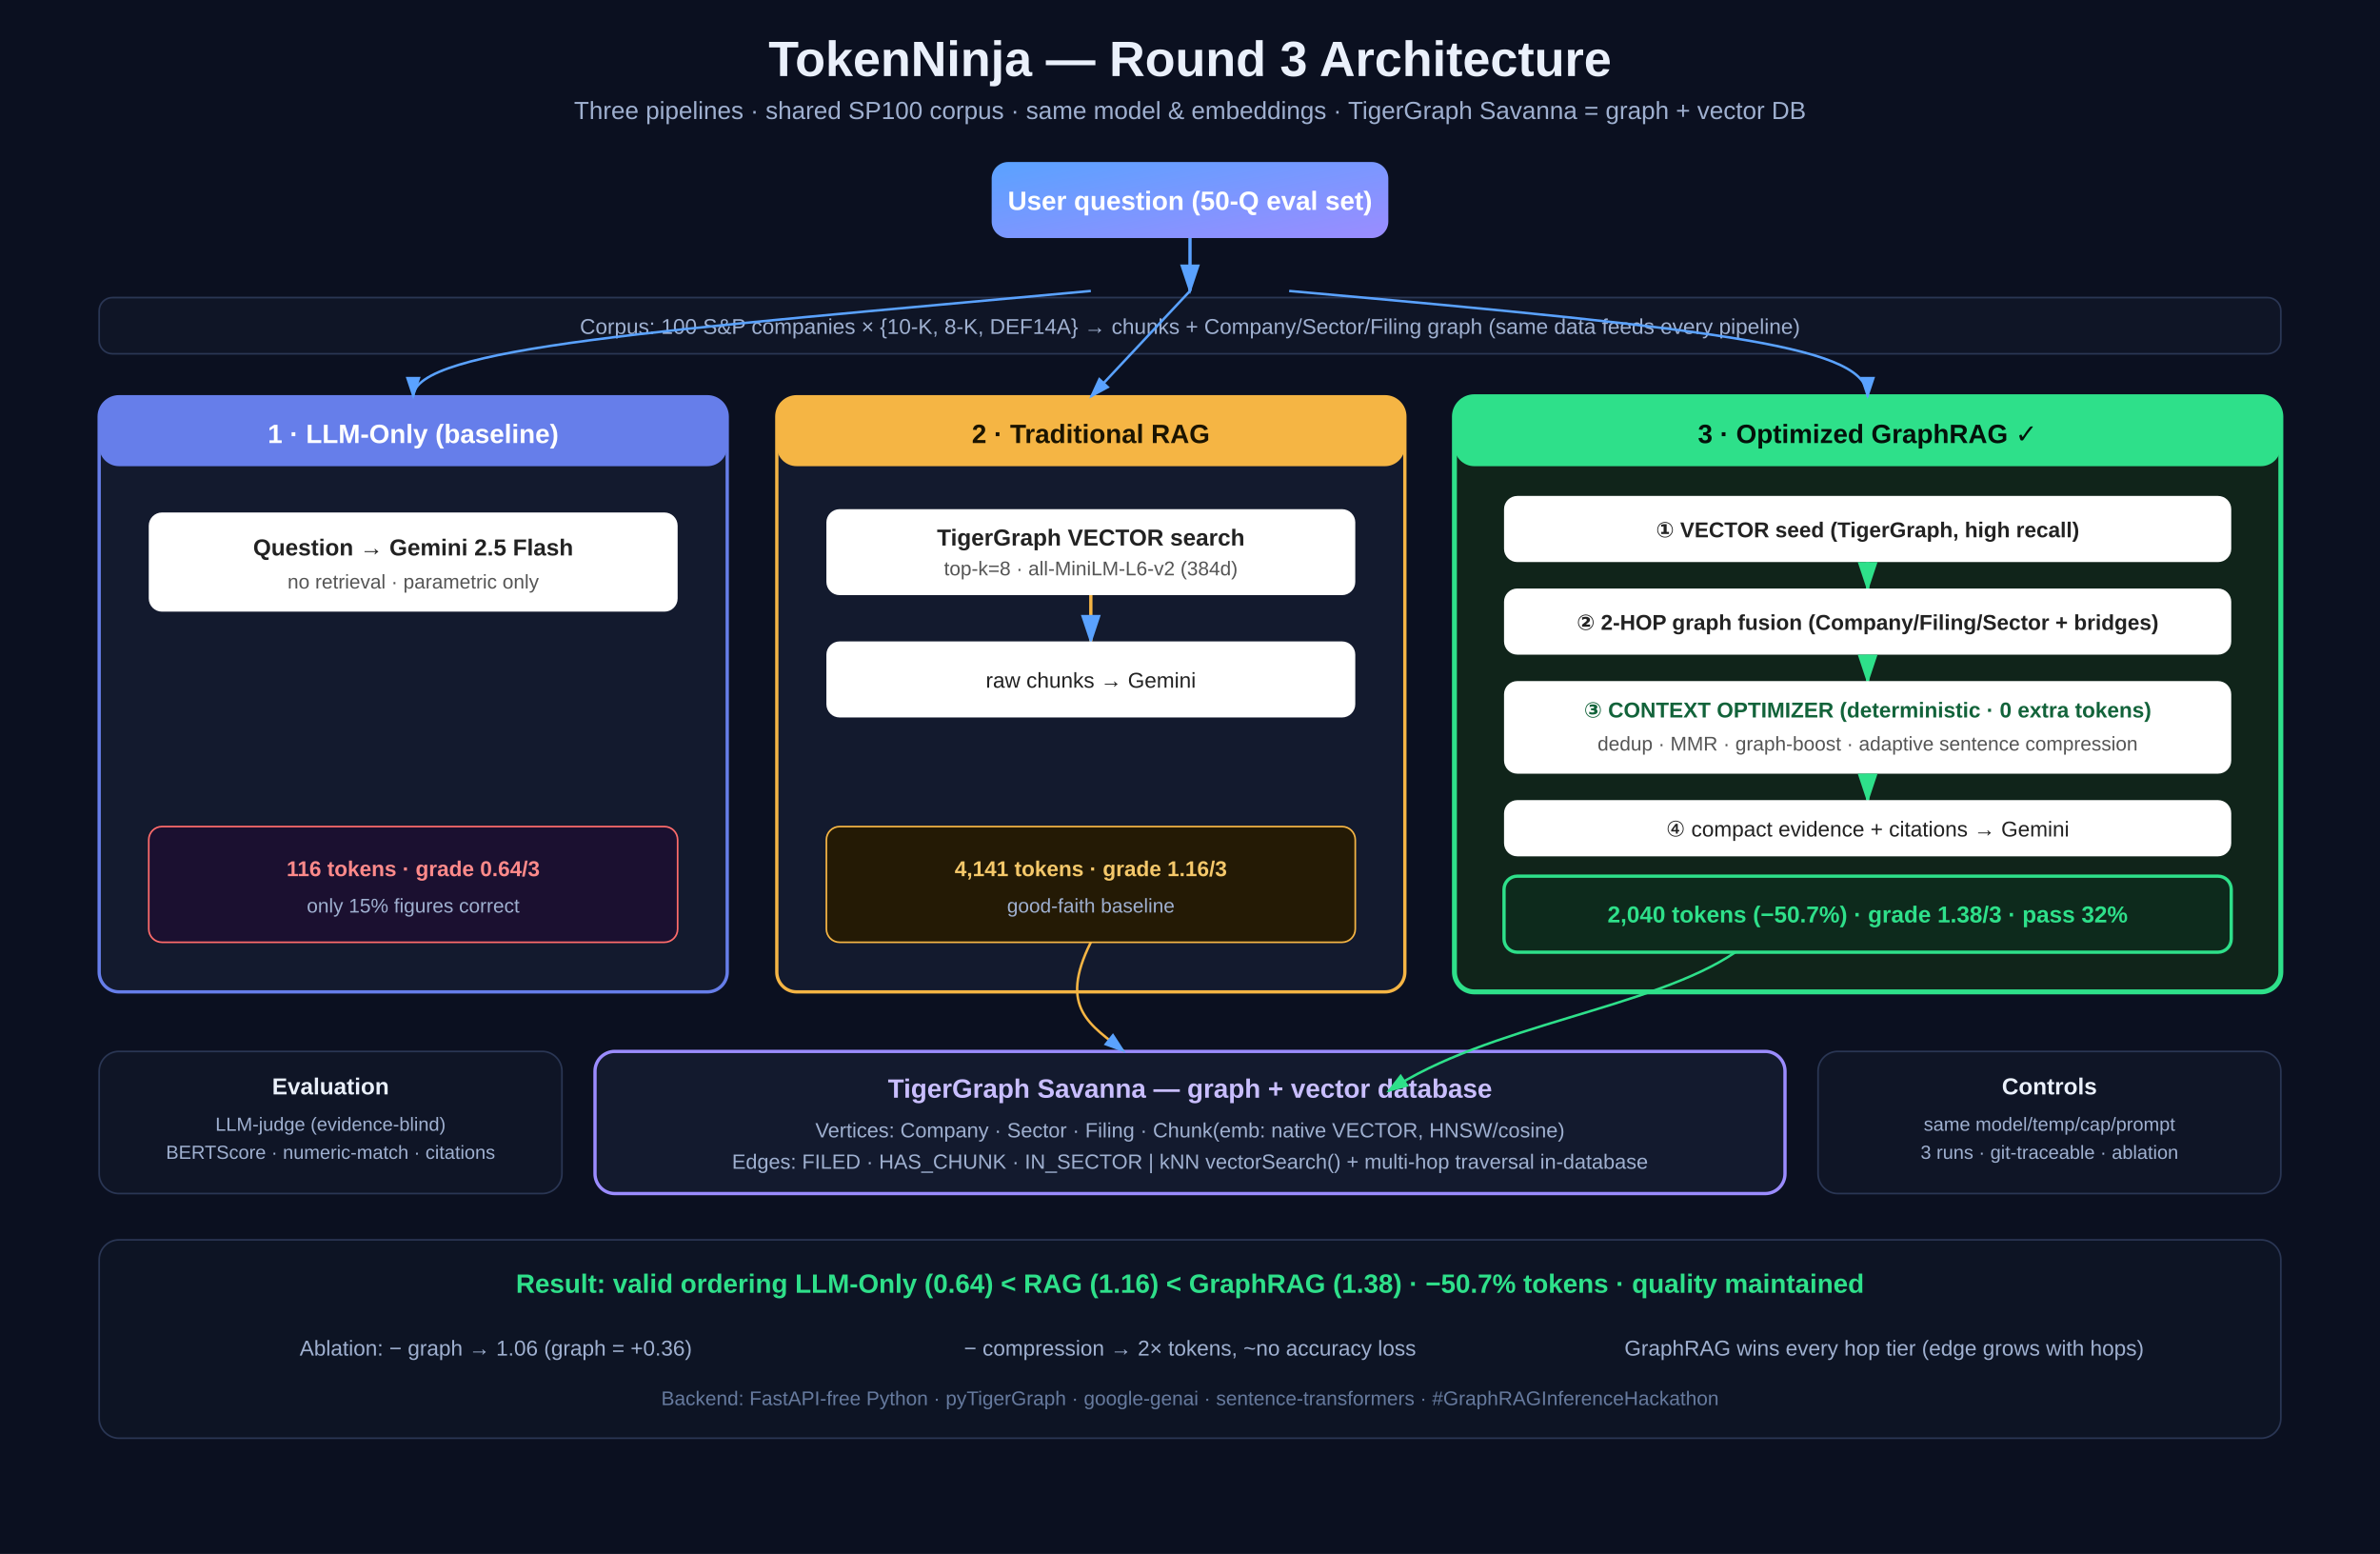
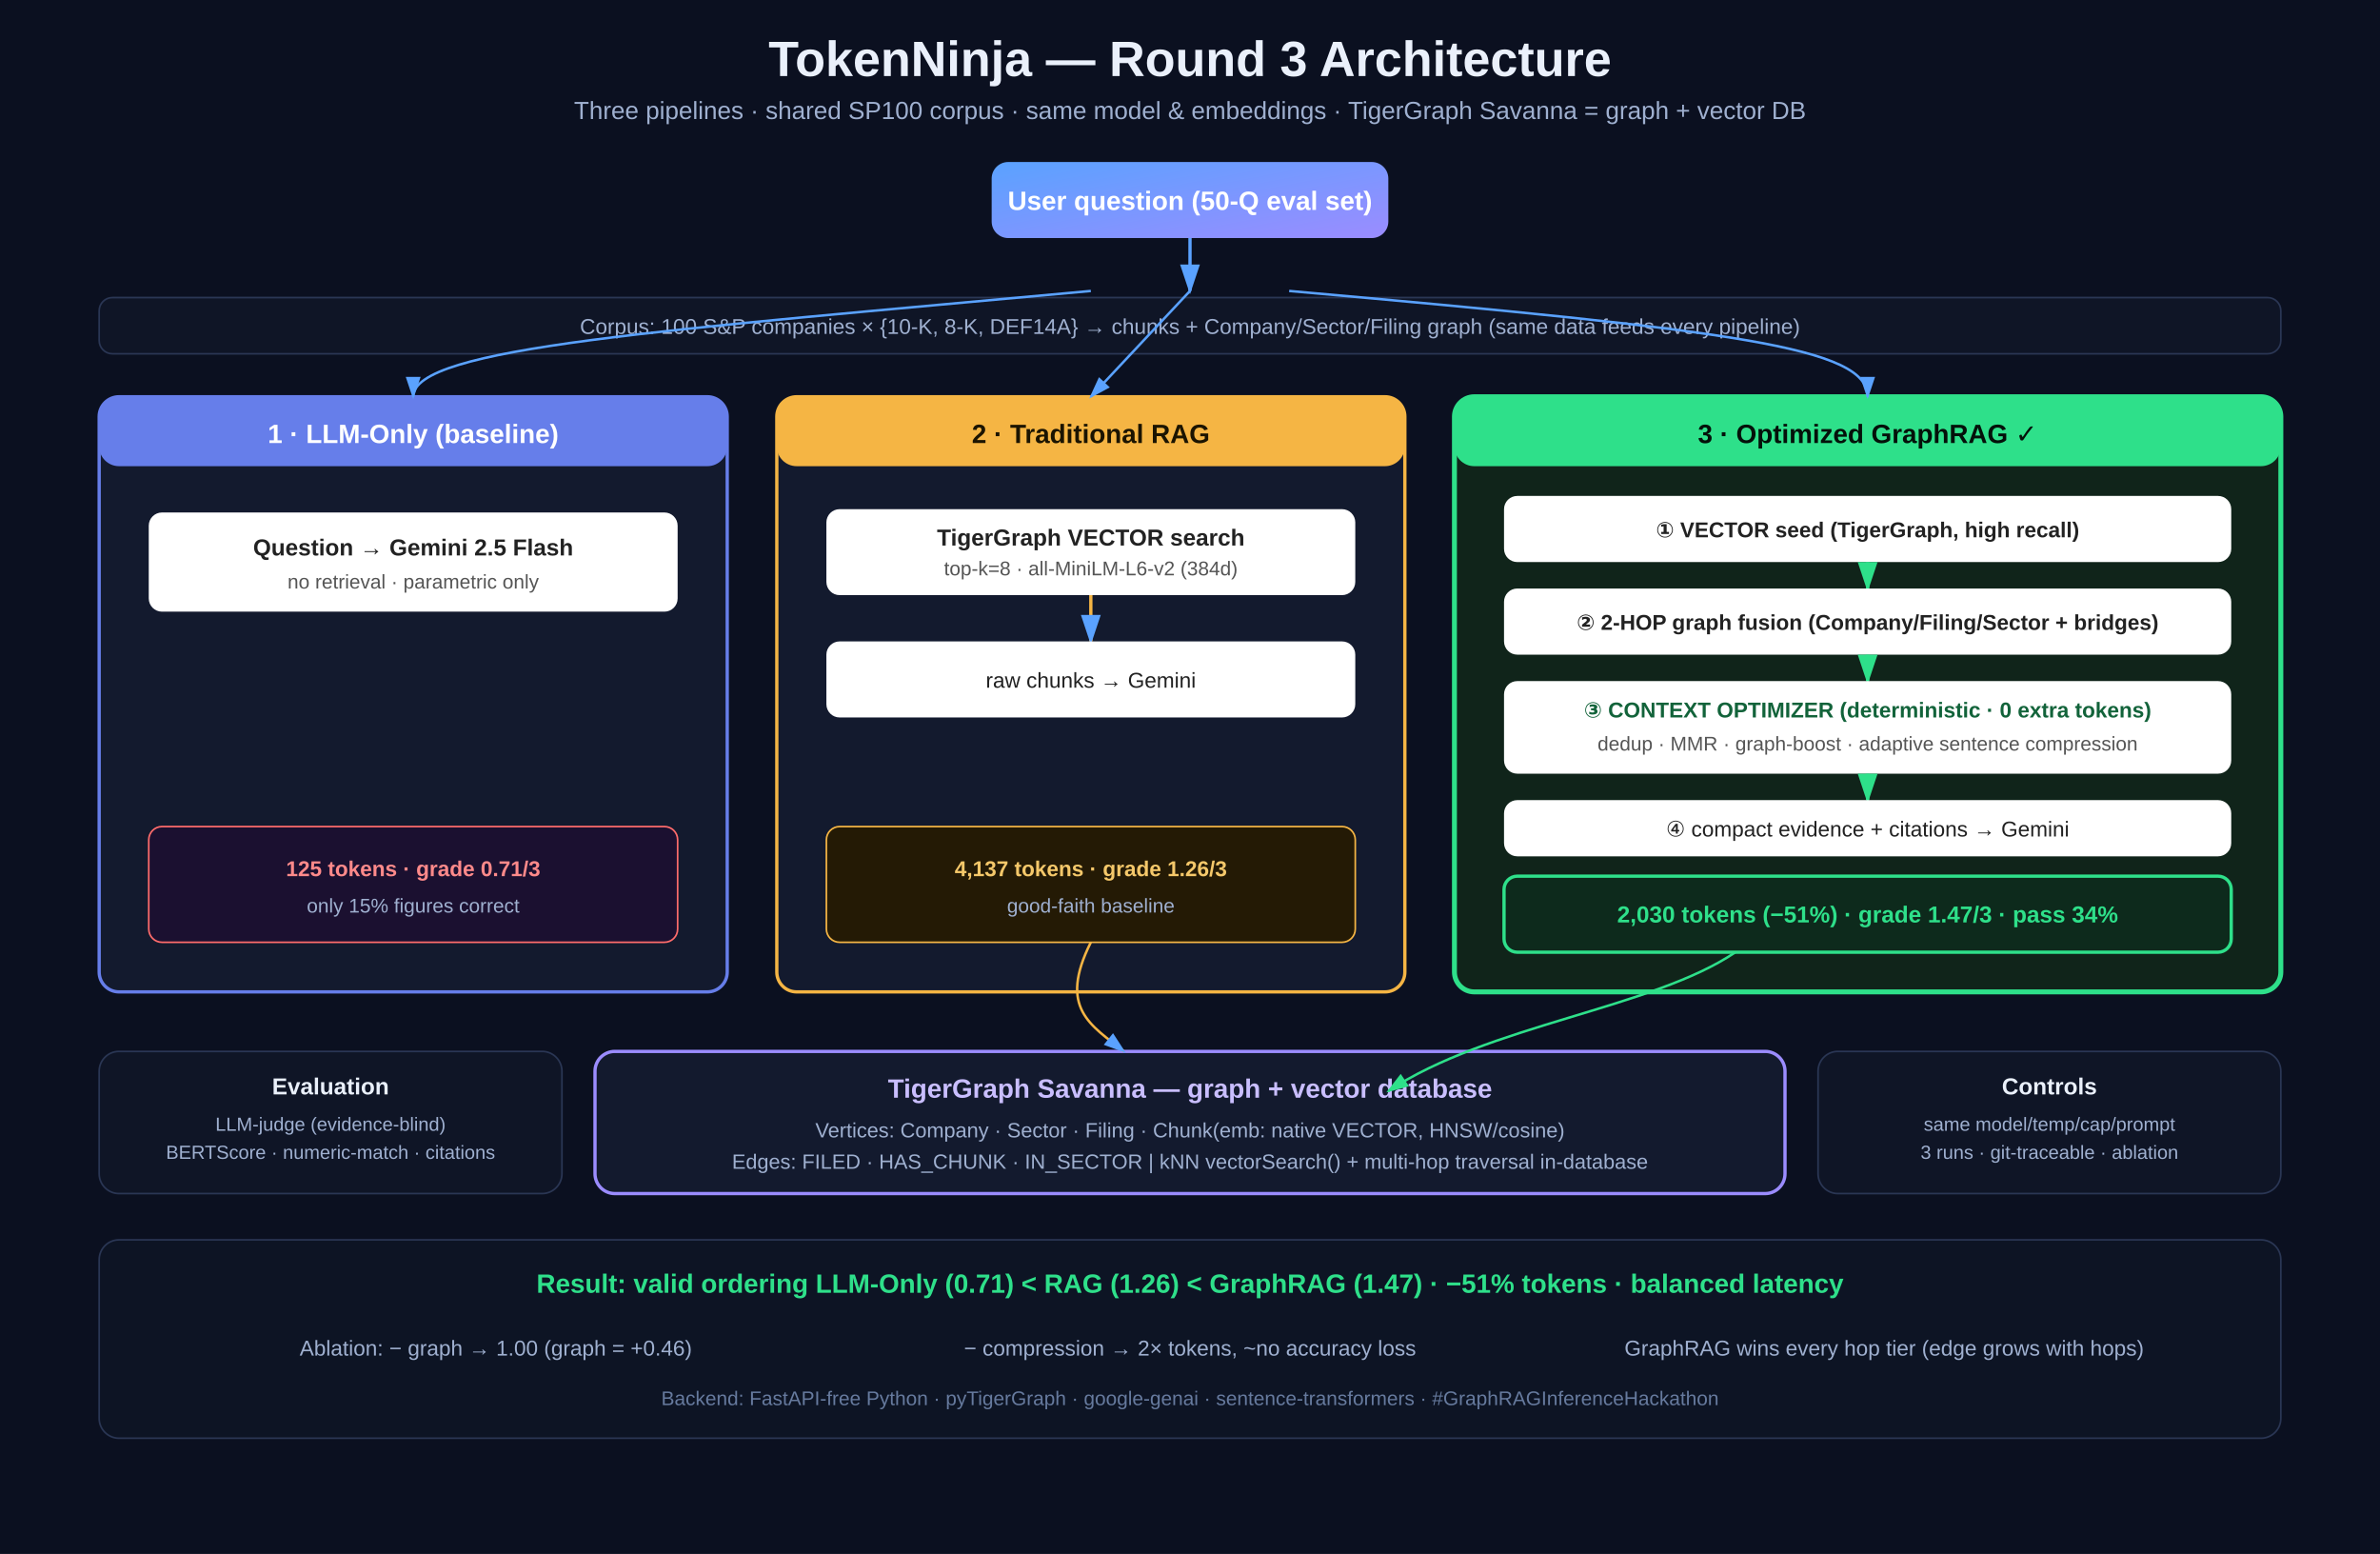
<svg xmlns="http://www.w3.org/2000/svg" viewBox="0 0 1440 940" font-family="Segoe UI, Arial, sans-serif">
  <defs>
    <linearGradient id="hdr" x1="0" y1="0" x2="1" y2="1">
      <stop offset="0%" stop-color="#5aa2ff" />
      <stop offset="100%" stop-color="#9b8cff" />
    </linearGradient>
    <marker id="ar" markerWidth="10" markerHeight="10" refX="8" refY="3" orient="auto">
      <polygon points="0 0, 9 3, 0 6" fill="#5aa2ff" />
    </marker>
    <marker id="arg" markerWidth="10" markerHeight="10" refX="8" refY="3" orient="auto">
      <polygon points="0 0, 9 3, 0 6" fill="#2ee08a" />
    </marker>
  </defs>
  <rect width="1440" height="940" fill="#0b1020" />
  <text x="720" y="46" text-anchor="middle" font-size="30" font-weight="800" fill="#eaf0fb">TokenNinja — Round 3 Architecture</text>
  <text x="720" y="72" text-anchor="middle" font-size="15" fill="#9fb0d0">Three pipelines · shared SP100 corpus · same model &amp; embeddings · TigerGraph Savanna = graph + vector DB</text>
  <rect x="600" y="98" width="240" height="46" rx="10" fill="url(#hdr)" />
  <text x="720" y="127" text-anchor="middle" font-size="16" font-weight="700" fill="#fff">User question (50-Q eval set)</text>
  <path d="M720 144 L720 176" stroke="#5aa2ff" stroke-width="2" marker-end="url(#ar)" />
  <rect x="60" y="180" width="1320" height="34" rx="8" fill="#0f1526" stroke="#2a3654" />
  <text x="720" y="202" text-anchor="middle" font-size="13" fill="#9fb0d0">Corpus: 100 S&amp;P companies × {10-K, 8-K, DEF14A} → chunks + Company/Sector/Filing graph (same data feeds every pipeline)</text>
  <g>
    <rect x="60" y="240" width="380" height="360" rx="12" fill="#131a2e" stroke="#667eea" stroke-width="2" />
    <rect x="60" y="240" width="380" height="42" rx="12" fill="#667eea" />
    <text x="250" y="268" text-anchor="middle" font-size="16" font-weight="700" fill="#fff">1 · LLM-Only (baseline)</text>
    <rect x="90" y="310" width="320" height="60" rx="8" fill="#fff" />
    <text x="250" y="336" text-anchor="middle" font-size="14" font-weight="600" fill="#222">Question → Gemini 2.5 Flash</text>
    <text x="250" y="356" text-anchor="middle" font-size="12" fill="#555">no retrieval · parametric only</text>
    <rect x="90" y="500" width="320" height="70" rx="8" fill="#1b1030" stroke="#ff6b6b" />
-     <text x="250" y="530" text-anchor="middle" font-size="13" font-weight="700" fill="#ff8a8a">116 tokens · grade 0.64/3</text>
+     <text x="250" y="530" text-anchor="middle" font-size="13" font-weight="700" fill="#ff8a8a">125 tokens · grade 0.71/3</text>
    <text x="250" y="552" text-anchor="middle" font-size="12" fill="#9fb0d0">only 15% figures correct</text>
  </g>
  <g>
    <rect x="470" y="240" width="380" height="360" rx="12" fill="#131a2e" stroke="#f5b544" stroke-width="2" />
    <rect x="470" y="240" width="380" height="42" rx="12" fill="#f5b544" />
    <text x="660" y="268" text-anchor="middle" font-size="16" font-weight="700" fill="#1b1400">2 · Traditional RAG</text>
    <rect x="500" y="308" width="320" height="52" rx="8" fill="#fff" />
    <text x="660" y="330" text-anchor="middle" font-size="14" font-weight="600" fill="#222">TigerGraph VECTOR search</text>
    <text x="660" y="348" text-anchor="middle" font-size="12" fill="#555">top-k=8 · all-MiniLM-L6-v2 (384d)</text>
    <path d="M660 360 L660 388" stroke="#f5b544" stroke-width="2" marker-end="url(#ar)" />
    <rect x="500" y="388" width="320" height="46" rx="8" fill="#fff" />
    <text x="660" y="416" text-anchor="middle" font-size="13" fill="#222">raw chunks → Gemini</text>
    <rect x="500" y="500" width="320" height="70" rx="8" fill="#241a05" stroke="#f5b544" />
-     <text x="660" y="530" text-anchor="middle" font-size="13" font-weight="700" fill="#f5c86a">4,141 tokens · grade 1.16/3</text>
+     <text x="660" y="530" text-anchor="middle" font-size="13" font-weight="700" fill="#f5c86a">4,137 tokens · grade 1.26/3</text>
    <text x="660" y="552" text-anchor="middle" font-size="12" fill="#9fb0d0">good-faith baseline</text>
  </g>
  <g>
    <rect x="880" y="240" width="500" height="360" rx="12" fill="#10241a" stroke="#2ee08a" stroke-width="3" />
    <rect x="880" y="240" width="500" height="42" rx="12" fill="#2ee08a" />
    <text x="1130" y="268" text-anchor="middle" font-size="16" font-weight="800" fill="#04110a">3 · Optimized GraphRAG ✓</text>
    <rect x="910" y="300" width="440" height="40" rx="8" fill="#fff" />
    <text x="1130" y="325" text-anchor="middle" font-size="13" font-weight="600" fill="#222">① VECTOR seed (TigerGraph, high recall)</text>
    <path d="M1130 340 L1130 356" stroke="#2ee08a" stroke-width="2" marker-end="url(#arg)" />
    <rect x="910" y="356" width="440" height="40" rx="8" fill="#fff" />
    <text x="1130" y="381" text-anchor="middle" font-size="13" font-weight="600" fill="#222">② 2-HOP graph fusion (Company/Filing/Sector + bridges)</text>
    <path d="M1130 396 L1130 412" stroke="#2ee08a" stroke-width="2" marker-end="url(#arg)" />
    <rect x="910" y="412" width="440" height="56" rx="8" fill="#fff" />
    <text x="1130" y="434" text-anchor="middle" font-size="13" font-weight="700" fill="#12633a">③ CONTEXT OPTIMIZER (deterministic · 0 extra tokens)</text>
    <text x="1130" y="454" text-anchor="middle" font-size="12" fill="#555">dedup · MMR · graph-boost · adaptive sentence compression</text>
    <path d="M1130 468 L1130 484" stroke="#2ee08a" stroke-width="2" marker-end="url(#arg)" />
    <rect x="910" y="484" width="440" height="34" rx="8" fill="#fff" />
    <text x="1130" y="506" text-anchor="middle" font-size="13" fill="#222">④ compact evidence + citations → Gemini</text>
    <rect x="910" y="530" width="440" height="46" rx="8" fill="#0d2a1c" stroke="#2ee08a" stroke-width="2" />
-     <text x="1130" y="558" text-anchor="middle" font-size="14" font-weight="800" fill="#2ee08a">2,040 tokens (−50.7%) · grade 1.38/3 · pass 32%</text>
+     <text x="1130" y="558" text-anchor="middle" font-size="14" font-weight="800" fill="#2ee08a">2,030 tokens (−51%) · grade 1.47/3 · pass 34%</text>
  </g>
  <path d="M660 176 C 400 200, 250 210, 250 240" stroke="#5aa2ff" stroke-width="1.5" fill="none" marker-end="url(#ar)" />
  <path d="M720 176 L 660 240" stroke="#5aa2ff" stroke-width="1.5" fill="none" marker-end="url(#ar)" />
  <path d="M780 176 C 1050 200, 1130 210, 1130 240" stroke="#5aa2ff" stroke-width="1.5" fill="none" marker-end="url(#ar)" />
  <rect x="360" y="636" width="720" height="86" rx="12" fill="#131a2e" stroke="#9b8cff" stroke-width="2" />
  <text x="720" y="664" text-anchor="middle" font-size="16" font-weight="800" fill="#c9beff">TigerGraph Savanna — graph + vector database</text>
  <text x="720" y="688" text-anchor="middle" font-size="12.5" fill="#9fb0d0">Vertices: Company · Sector · Filing · Chunk(emb: native VECTOR, HNSW/cosine)</text>
  <text x="720" y="707" text-anchor="middle" font-size="12.5" fill="#9fb0d0">Edges: FILED · HAS_CHUNK · IN_SECTOR   |   kNN vectorSearch() + multi-hop traversal in-database</text>
  <path d="M660 570 C 640 610, 660 620, 680 636" stroke="#f5b544" stroke-width="1.5" fill="none" marker-end="url(#ar)" />
  <path d="M1050 576 C 1000 610, 900 620, 840 660" stroke="#2ee08a" stroke-width="1.5" fill="none" marker-end="url(#arg)" />
  <rect x="60" y="636" width="280" height="86" rx="12" fill="#0f1526" stroke="#2a3654" />
  <text x="200" y="662" text-anchor="middle" font-size="14" font-weight="700" fill="#eaf0fb">Evaluation</text>
  <text x="200" y="684" text-anchor="middle" font-size="11.5" fill="#9fb0d0">LLM-judge (evidence-blind)</text>
  <text x="200" y="701" text-anchor="middle" font-size="11.5" fill="#9fb0d0">BERTScore · numeric-match · citations</text>
  <rect x="1100" y="636" width="280" height="86" rx="12" fill="#0f1526" stroke="#2a3654" />
  <text x="1240" y="662" text-anchor="middle" font-size="14" font-weight="700" fill="#eaf0fb">Controls</text>
  <text x="1240" y="684" text-anchor="middle" font-size="11.5" fill="#9fb0d0">same model/temp/cap/prompt</text>
  <text x="1240" y="701" text-anchor="middle" font-size="11.5" fill="#9fb0d0">3 runs · git-traceable · ablation</text>
  <rect x="60" y="750" width="1320" height="120" rx="12" fill="#0d1424" stroke="#2a3654" />
-   <text x="720" y="782" text-anchor="middle" font-size="16" font-weight="800" fill="#2ee08a">Result: valid ordering LLM-Only (0.64) &lt; RAG (1.16) &lt; GraphRAG (1.38)  ·  −50.7% tokens  ·  quality maintained</text>
-   <text x="300" y="820" text-anchor="middle" font-size="13" fill="#9fb0d0">Ablation: − graph → 1.06 (graph = +0.36)</text>
+   <text x="720" y="782" text-anchor="middle" font-size="16" font-weight="800" fill="#2ee08a">Result: valid ordering LLM-Only (0.71) &lt; RAG (1.26) &lt; GraphRAG (1.47)  ·  −51% tokens  ·  balanced latency</text>
+   <text x="300" y="820" text-anchor="middle" font-size="13" fill="#9fb0d0">Ablation: − graph → 1.00 (graph = +0.46)</text>
  <text x="720" y="820" text-anchor="middle" font-size="13" fill="#9fb0d0">− compression → 2× tokens, ~no accuracy loss</text>
  <text x="1140" y="820" text-anchor="middle" font-size="13" fill="#9fb0d0">GraphRAG wins every hop tier (edge grows with hops)</text>
  <text x="720" y="850" text-anchor="middle" font-size="12" fill="#667a9e">Backend: FastAPI-free Python · pyTigerGraph · google-genai · sentence-transformers · #GraphRAGInferenceHackathon</text>
</svg>
